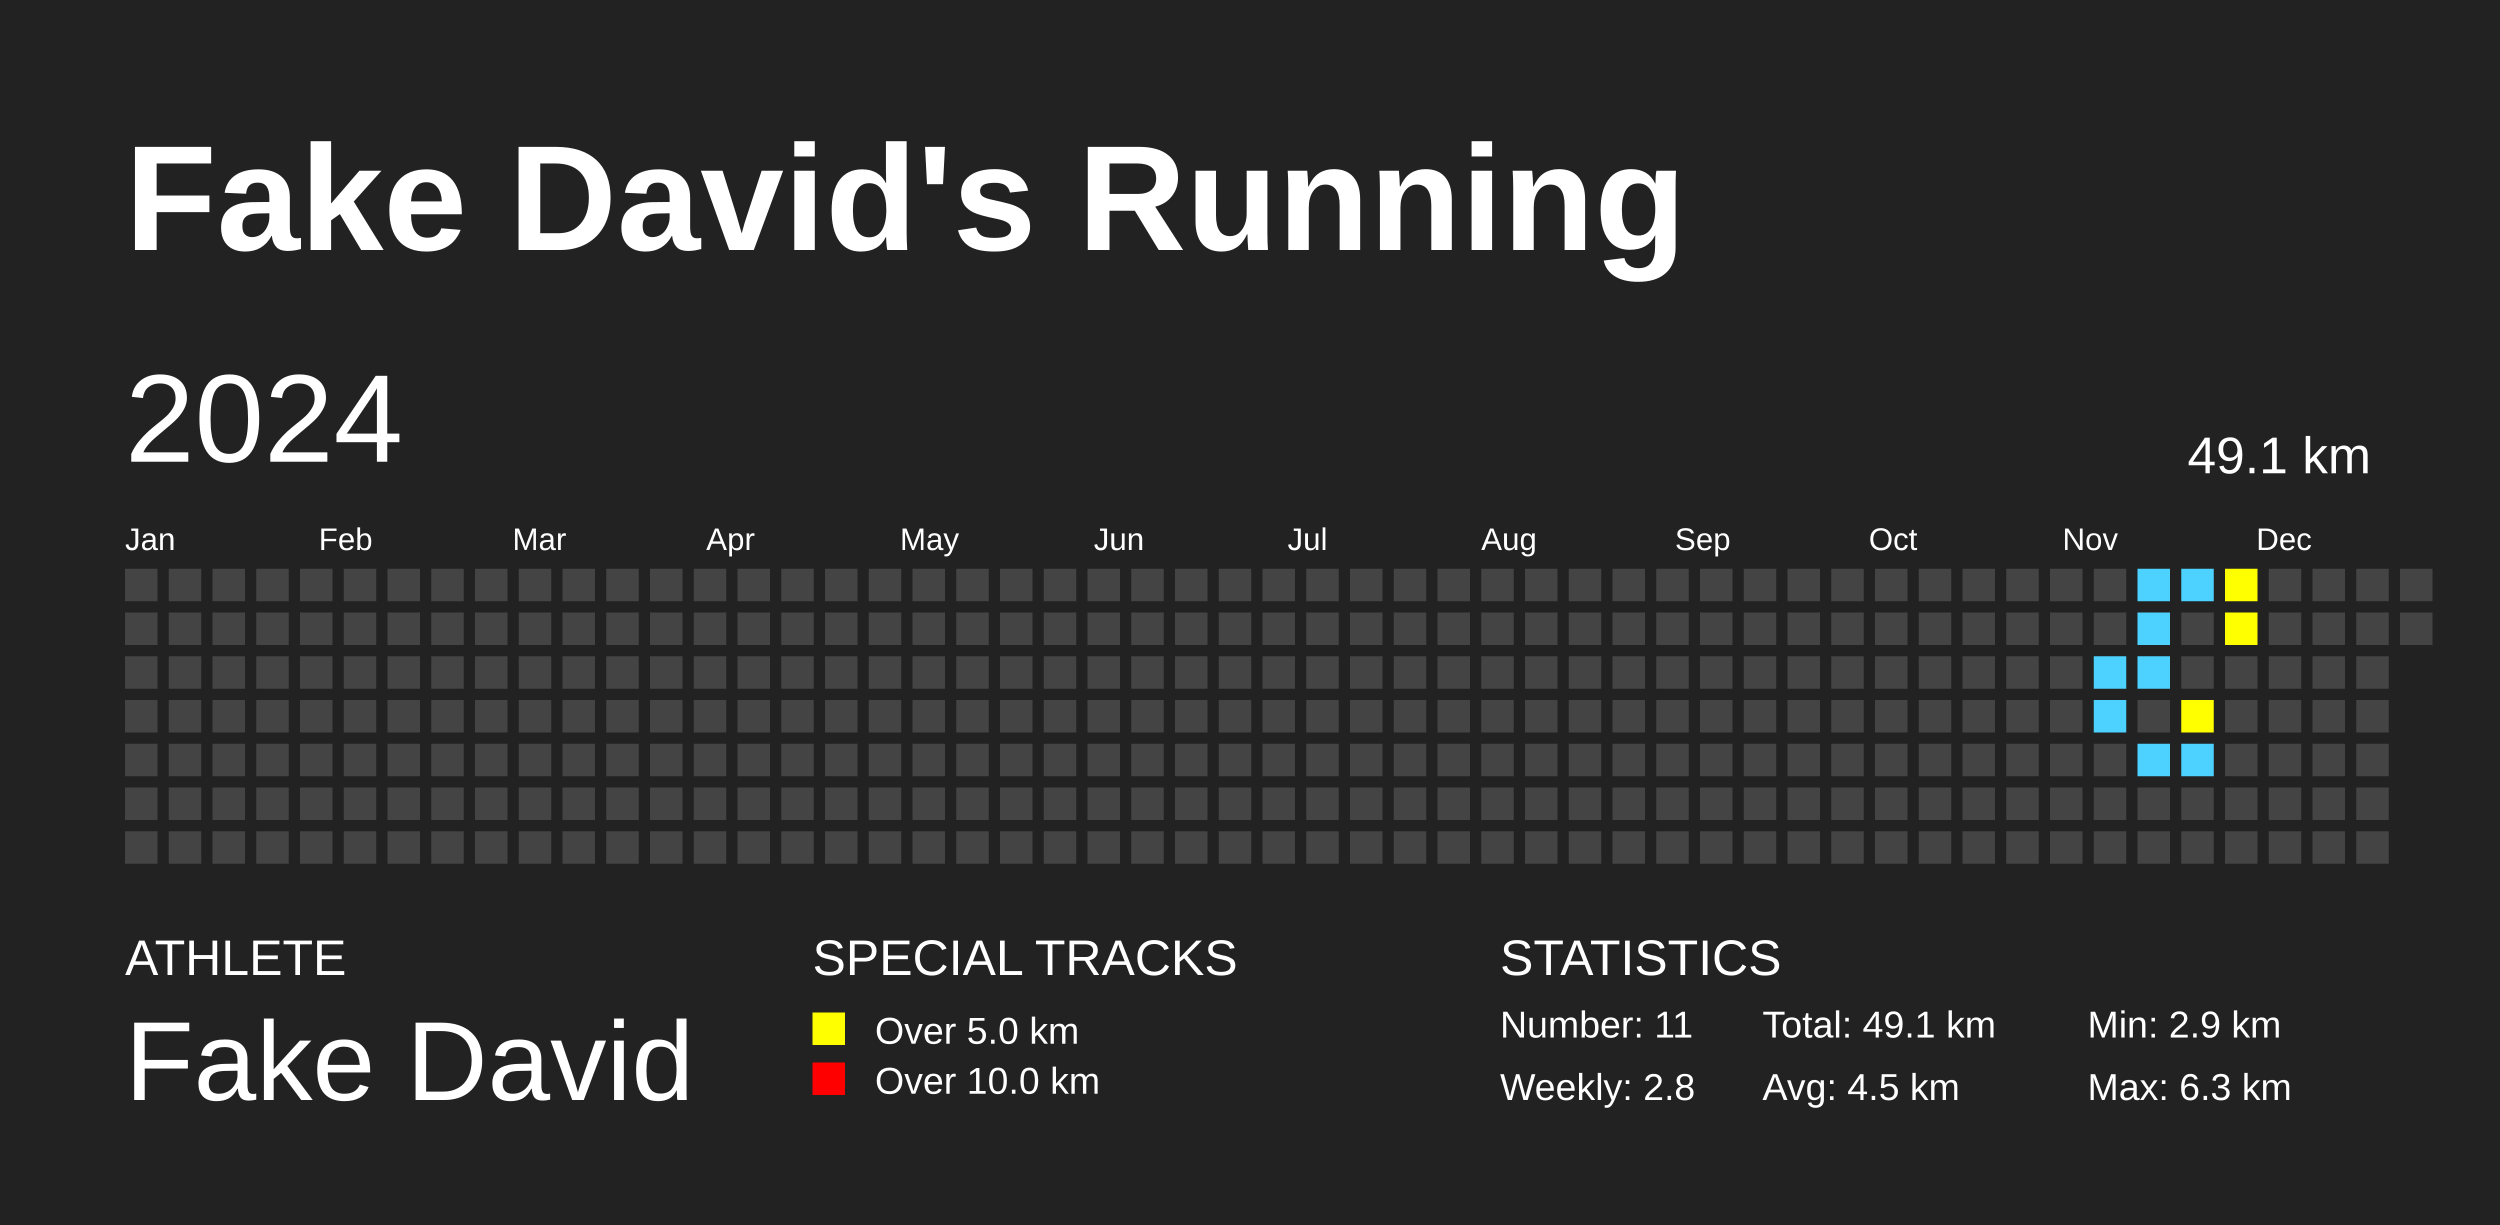
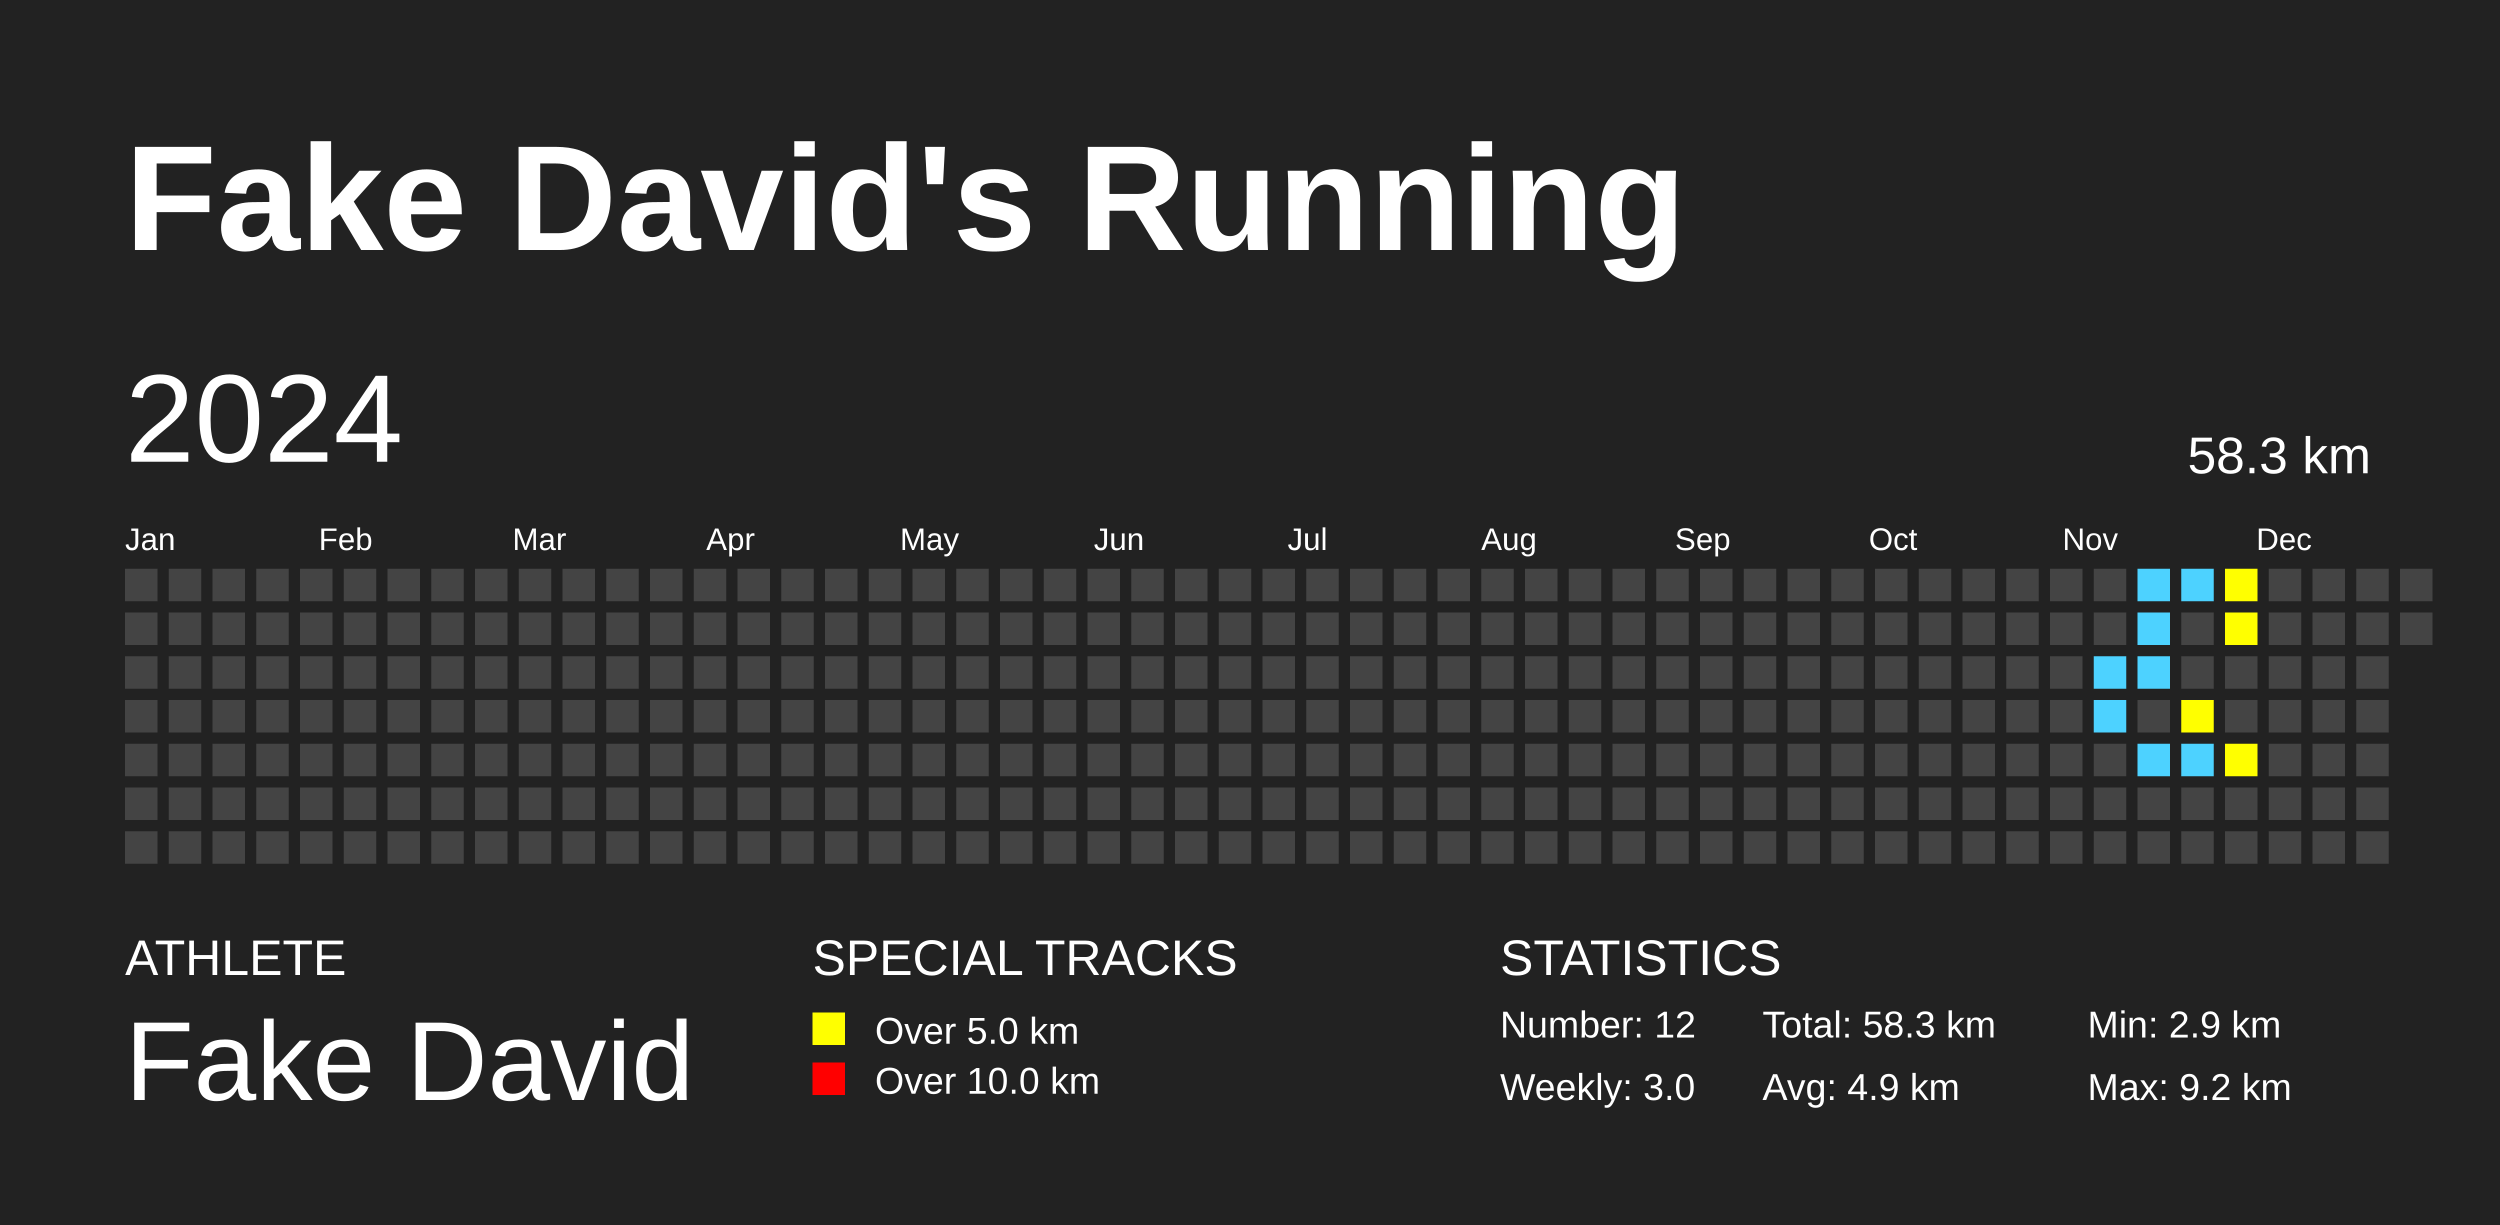
<svg xmlns="http://www.w3.org/2000/svg" baseProfile="full" height="98mm" version="1.1" viewBox="0,0,200,98" width="200mm">
  <defs />
  <rect fill="#222222" height="98" width="200" x="0" y="0" />
  <text fill="#FFFFFF" style="font-size:12px; font-family:Arial; font-weight:bold;" x="10" y="20">Fake David's Running</text>
  <text fill="#FFFFFF" style="font-size:4px; font-family:Arial" x="10" y="78">ATHLETE</text>
  <text fill="#FFFFFF" style="font-size:9px; font-family:Arial" x="10" y="88">Fake David</text>
  <text fill="#FFFFFF" style="font-size:4px; font-family:Arial" x="65" y="78">SPECIAL TRACKS</text>
  <rect fill="yellow" height="2.6" width="2.6" x="65" y="81" />
  <text fill="#FFFFFF" style="font-size:3px; font-family:Arial" x="70" y="83.5">Over 5.0 km</text>
  <rect fill="red" height="2.6" width="2.6" x="65" y="85" />
  <text fill="#FFFFFF" style="font-size:3px; font-family:Arial" x="70" y="87.5">Over 10.0 km</text>
  <text fill="#FFFFFF" style="font-size:4px; font-family:Arial" x="120" y="78">STATISTICS</text>
-   <text fill="#FFFFFF" style="font-size:3px; font-family:Arial" x="120" y="83">Number: 11</text>
-   <text fill="#FFFFFF" style="font-size:3px; font-family:Arial" x="120" y="88">Weekly: 2.8</text>
-   <text fill="#FFFFFF" style="font-size:3px; font-family:Arial" x="141" y="83">Total: 49.1 km</text>
-   <text fill="#FFFFFF" style="font-size:3px; font-family:Arial" x="141" y="88">Avg: 4.5 km</text>
+   <text fill="#FFFFFF" style="font-size:3px; font-family:Arial" x="120" y="83">Number: 12</text>
+   <text fill="#FFFFFF" style="font-size:3px; font-family:Arial" x="120" y="88">Weekly: 3.0</text>
+   <text fill="#FFFFFF" style="font-size:3px; font-family:Arial" x="141" y="83">Total: 58.3 km</text>
+   <text fill="#FFFFFF" style="font-size:3px; font-family:Arial" x="141" y="88">Avg: 4.9 km</text>
  <text fill="#FFFFFF" style="font-size:3px; font-family:Arial" x="167" y="83">Min: 2.9 km</text>
-   <text fill="#FFFFFF" style="font-size:3px; font-family:Arial" x="167" y="88">Max: 6.3 km</text>
+   <text fill="#FFFFFF" style="font-size:3px; font-family:Arial" x="167" y="88">Max: 9.2 km</text>
  <text dominant-baseline="hanging" fill="#FFFFFF" style="font-size:10.0px; font-family:Arial;" x="10" y="30">2024</text>
-   <text dominant-baseline="hanging" fill="#FFFFFF" style="font-size:4.125px; font-family:Arial;" x="175" y="35">49.1 km</text>
+   <text dominant-baseline="hanging" fill="#FFFFFF" style="font-size:4.125px; font-family:Arial;" x="175" y="35">58.3 km</text>
  <text fill="#FFFFFF" style="font-size:2.5px; font-family:Arial" x="10.0" y="44">Jan</text>
  <text fill="#FFFFFF" style="font-size:2.5px; font-family:Arial" x="25.5" y="44">Feb</text>
  <text fill="#FFFFFF" style="font-size:2.5px; font-family:Arial" x="41.0" y="44">Mar</text>
  <text fill="#FFFFFF" style="font-size:2.5px; font-family:Arial" x="56.5" y="44">Apr</text>
  <text fill="#FFFFFF" style="font-size:2.5px; font-family:Arial" x="72.0" y="44">May</text>
  <text fill="#FFFFFF" style="font-size:2.5px; font-family:Arial" x="87.5" y="44">Jun</text>
  <text fill="#FFFFFF" style="font-size:2.5px; font-family:Arial" x="103.0" y="44">Jul</text>
  <text fill="#FFFFFF" style="font-size:2.5px; font-family:Arial" x="118.5" y="44">Aug</text>
  <text fill="#FFFFFF" style="font-size:2.5px; font-family:Arial" x="134.0" y="44">Sep</text>
  <text fill="#FFFFFF" style="font-size:2.5px; font-family:Arial" x="149.5" y="44">Oct</text>
  <text fill="#FFFFFF" style="font-size:2.5px; font-family:Arial" x="165.0" y="44">Nov</text>
  <text fill="#FFFFFF" style="font-size:2.5px; font-family:Arial" x="180.5" y="44">Dec</text>
  <rect fill="#444444" height="2.6" width="2.6" x="10.0" y="45.5" />
  <rect fill="#444444" height="2.6" width="2.6" x="10.0" y="49.0" />
  <rect fill="#444444" height="2.6" width="2.6" x="10.0" y="52.5" />
  <rect fill="#444444" height="2.6" width="2.6" x="10.0" y="56.0" />
  <rect fill="#444444" height="2.6" width="2.6" x="10.0" y="59.5" />
  <rect fill="#444444" height="2.6" width="2.6" x="10.0" y="63.0" />
  <rect fill="#444444" height="2.6" width="2.6" x="10.0" y="66.5" />
  <rect fill="#444444" height="2.6" width="2.6" x="13.5" y="45.5" />
  <rect fill="#444444" height="2.6" width="2.6" x="13.5" y="49.0" />
  <rect fill="#444444" height="2.6" width="2.6" x="13.5" y="52.5" />
  <rect fill="#444444" height="2.6" width="2.6" x="13.5" y="56.0" />
  <rect fill="#444444" height="2.6" width="2.6" x="13.5" y="59.5" />
  <rect fill="#444444" height="2.6" width="2.6" x="13.5" y="63.0" />
  <rect fill="#444444" height="2.6" width="2.6" x="13.5" y="66.5" />
  <rect fill="#444444" height="2.6" width="2.6" x="17.0" y="45.5" />
  <rect fill="#444444" height="2.6" width="2.6" x="17.0" y="49.0" />
  <rect fill="#444444" height="2.6" width="2.6" x="17.0" y="52.5" />
  <rect fill="#444444" height="2.6" width="2.6" x="17.0" y="56.0" />
  <rect fill="#444444" height="2.6" width="2.6" x="17.0" y="59.5" />
  <rect fill="#444444" height="2.6" width="2.6" x="17.0" y="63.0" />
  <rect fill="#444444" height="2.6" width="2.6" x="17.0" y="66.5" />
  <rect fill="#444444" height="2.6" width="2.6" x="20.5" y="45.5" />
  <rect fill="#444444" height="2.6" width="2.6" x="20.5" y="49.0" />
  <rect fill="#444444" height="2.6" width="2.6" x="20.5" y="52.5" />
  <rect fill="#444444" height="2.6" width="2.6" x="20.5" y="56.0" />
  <rect fill="#444444" height="2.6" width="2.6" x="20.5" y="59.5" />
  <rect fill="#444444" height="2.6" width="2.6" x="20.5" y="63.0" />
  <rect fill="#444444" height="2.6" width="2.6" x="20.5" y="66.5" />
  <rect fill="#444444" height="2.6" width="2.6" x="24.0" y="45.5" />
  <rect fill="#444444" height="2.6" width="2.6" x="24.0" y="49.0" />
  <rect fill="#444444" height="2.6" width="2.6" x="24.0" y="52.5" />
  <rect fill="#444444" height="2.6" width="2.6" x="24.0" y="56.0" />
  <rect fill="#444444" height="2.6" width="2.6" x="24.0" y="59.5" />
  <rect fill="#444444" height="2.6" width="2.6" x="24.0" y="63.0" />
  <rect fill="#444444" height="2.6" width="2.6" x="24.0" y="66.5" />
  <rect fill="#444444" height="2.6" width="2.6" x="27.5" y="45.5" />
  <rect fill="#444444" height="2.6" width="2.6" x="27.5" y="49.0" />
  <rect fill="#444444" height="2.6" width="2.6" x="27.5" y="52.5" />
  <rect fill="#444444" height="2.6" width="2.6" x="27.5" y="56.0" />
  <rect fill="#444444" height="2.6" width="2.6" x="27.5" y="59.5" />
  <rect fill="#444444" height="2.6" width="2.6" x="27.5" y="63.0" />
  <rect fill="#444444" height="2.6" width="2.6" x="27.5" y="66.5" />
  <rect fill="#444444" height="2.6" width="2.6" x="31.0" y="45.5" />
  <rect fill="#444444" height="2.6" width="2.6" x="31.0" y="49.0" />
  <rect fill="#444444" height="2.6" width="2.6" x="31.0" y="52.5" />
  <rect fill="#444444" height="2.6" width="2.6" x="31.0" y="56.0" />
  <rect fill="#444444" height="2.6" width="2.6" x="31.0" y="59.5" />
  <rect fill="#444444" height="2.6" width="2.6" x="31.0" y="63.0" />
  <rect fill="#444444" height="2.6" width="2.6" x="31.0" y="66.5" />
  <rect fill="#444444" height="2.6" width="2.6" x="34.5" y="45.5" />
  <rect fill="#444444" height="2.6" width="2.6" x="34.5" y="49.0" />
  <rect fill="#444444" height="2.6" width="2.6" x="34.5" y="52.5" />
  <rect fill="#444444" height="2.6" width="2.6" x="34.5" y="56.0" />
  <rect fill="#444444" height="2.6" width="2.6" x="34.5" y="59.5" />
  <rect fill="#444444" height="2.6" width="2.6" x="34.5" y="63.0" />
  <rect fill="#444444" height="2.6" width="2.6" x="34.5" y="66.5" />
  <rect fill="#444444" height="2.6" width="2.6" x="38.0" y="45.5" />
  <rect fill="#444444" height="2.6" width="2.6" x="38.0" y="49.0" />
  <rect fill="#444444" height="2.6" width="2.6" x="38.0" y="52.5" />
  <rect fill="#444444" height="2.6" width="2.6" x="38.0" y="56.0" />
  <rect fill="#444444" height="2.6" width="2.6" x="38.0" y="59.5" />
  <rect fill="#444444" height="2.6" width="2.6" x="38.0" y="63.0" />
  <rect fill="#444444" height="2.6" width="2.6" x="38.0" y="66.5" />
  <rect fill="#444444" height="2.6" width="2.6" x="41.5" y="45.5" />
  <rect fill="#444444" height="2.6" width="2.6" x="41.5" y="49.0" />
  <rect fill="#444444" height="2.6" width="2.6" x="41.5" y="52.5" />
  <rect fill="#444444" height="2.6" width="2.6" x="41.5" y="56.0" />
  <rect fill="#444444" height="2.6" width="2.6" x="41.5" y="59.5" />
  <rect fill="#444444" height="2.6" width="2.6" x="41.5" y="63.0" />
  <rect fill="#444444" height="2.6" width="2.6" x="41.5" y="66.5" />
  <rect fill="#444444" height="2.6" width="2.6" x="45.0" y="45.5" />
  <rect fill="#444444" height="2.6" width="2.6" x="45.0" y="49.0" />
  <rect fill="#444444" height="2.6" width="2.6" x="45.0" y="52.5" />
  <rect fill="#444444" height="2.6" width="2.6" x="45.0" y="56.0" />
  <rect fill="#444444" height="2.6" width="2.6" x="45.0" y="59.5" />
  <rect fill="#444444" height="2.6" width="2.6" x="45.0" y="63.0" />
  <rect fill="#444444" height="2.6" width="2.6" x="45.0" y="66.5" />
  <rect fill="#444444" height="2.6" width="2.6" x="48.5" y="45.5" />
  <rect fill="#444444" height="2.6" width="2.6" x="48.5" y="49.0" />
  <rect fill="#444444" height="2.6" width="2.6" x="48.5" y="52.5" />
  <rect fill="#444444" height="2.6" width="2.6" x="48.5" y="56.0" />
  <rect fill="#444444" height="2.6" width="2.6" x="48.5" y="59.5" />
  <rect fill="#444444" height="2.6" width="2.6" x="48.5" y="63.0" />
  <rect fill="#444444" height="2.6" width="2.6" x="48.5" y="66.5" />
  <rect fill="#444444" height="2.6" width="2.6" x="52.0" y="45.5" />
  <rect fill="#444444" height="2.6" width="2.6" x="52.0" y="49.0" />
  <rect fill="#444444" height="2.6" width="2.6" x="52.0" y="52.5" />
  <rect fill="#444444" height="2.6" width="2.6" x="52.0" y="56.0" />
  <rect fill="#444444" height="2.6" width="2.6" x="52.0" y="59.5" />
  <rect fill="#444444" height="2.6" width="2.6" x="52.0" y="63.0" />
  <rect fill="#444444" height="2.6" width="2.6" x="52.0" y="66.5" />
  <rect fill="#444444" height="2.6" width="2.6" x="55.5" y="45.5" />
  <rect fill="#444444" height="2.6" width="2.6" x="55.5" y="49.0" />
  <rect fill="#444444" height="2.6" width="2.6" x="55.5" y="52.5" />
  <rect fill="#444444" height="2.6" width="2.6" x="55.5" y="56.0" />
  <rect fill="#444444" height="2.6" width="2.6" x="55.5" y="59.5" />
  <rect fill="#444444" height="2.6" width="2.6" x="55.5" y="63.0" />
  <rect fill="#444444" height="2.6" width="2.6" x="55.5" y="66.5" />
  <rect fill="#444444" height="2.6" width="2.6" x="59.0" y="45.5" />
  <rect fill="#444444" height="2.6" width="2.6" x="59.0" y="49.0" />
  <rect fill="#444444" height="2.6" width="2.6" x="59.0" y="52.5" />
  <rect fill="#444444" height="2.6" width="2.6" x="59.0" y="56.0" />
  <rect fill="#444444" height="2.6" width="2.6" x="59.0" y="59.5" />
  <rect fill="#444444" height="2.6" width="2.6" x="59.0" y="63.0" />
  <rect fill="#444444" height="2.6" width="2.6" x="59.0" y="66.5" />
  <rect fill="#444444" height="2.6" width="2.6" x="62.5" y="45.5" />
  <rect fill="#444444" height="2.6" width="2.6" x="62.5" y="49.0" />
  <rect fill="#444444" height="2.6" width="2.6" x="62.5" y="52.5" />
  <rect fill="#444444" height="2.6" width="2.6" x="62.5" y="56.0" />
  <rect fill="#444444" height="2.6" width="2.6" x="62.5" y="59.5" />
  <rect fill="#444444" height="2.6" width="2.6" x="62.5" y="63.0" />
  <rect fill="#444444" height="2.6" width="2.6" x="62.5" y="66.5" />
  <rect fill="#444444" height="2.6" width="2.6" x="66.0" y="45.5" />
  <rect fill="#444444" height="2.6" width="2.6" x="66.0" y="49.0" />
  <rect fill="#444444" height="2.6" width="2.6" x="66.0" y="52.5" />
  <rect fill="#444444" height="2.6" width="2.6" x="66.0" y="56.0" />
  <rect fill="#444444" height="2.6" width="2.6" x="66.0" y="59.5" />
  <rect fill="#444444" height="2.6" width="2.6" x="66.0" y="63.0" />
  <rect fill="#444444" height="2.6" width="2.6" x="66.0" y="66.5" />
  <rect fill="#444444" height="2.6" width="2.6" x="69.5" y="45.5" />
  <rect fill="#444444" height="2.6" width="2.6" x="69.5" y="49.0" />
  <rect fill="#444444" height="2.6" width="2.6" x="69.5" y="52.5" />
  <rect fill="#444444" height="2.6" width="2.6" x="69.5" y="56.0" />
  <rect fill="#444444" height="2.6" width="2.6" x="69.5" y="59.5" />
  <rect fill="#444444" height="2.6" width="2.6" x="69.5" y="63.0" />
  <rect fill="#444444" height="2.6" width="2.6" x="69.5" y="66.5" />
  <rect fill="#444444" height="2.6" width="2.6" x="73.0" y="45.5" />
  <rect fill="#444444" height="2.6" width="2.6" x="73.0" y="49.0" />
  <rect fill="#444444" height="2.6" width="2.6" x="73.0" y="52.5" />
  <rect fill="#444444" height="2.6" width="2.6" x="73.0" y="56.0" />
  <rect fill="#444444" height="2.6" width="2.6" x="73.0" y="59.5" />
  <rect fill="#444444" height="2.6" width="2.6" x="73.0" y="63.0" />
  <rect fill="#444444" height="2.6" width="2.6" x="73.0" y="66.5" />
  <rect fill="#444444" height="2.6" width="2.6" x="76.5" y="45.5" />
  <rect fill="#444444" height="2.6" width="2.6" x="76.5" y="49.0" />
  <rect fill="#444444" height="2.6" width="2.6" x="76.5" y="52.5" />
  <rect fill="#444444" height="2.6" width="2.6" x="76.5" y="56.0" />
  <rect fill="#444444" height="2.6" width="2.6" x="76.5" y="59.5" />
  <rect fill="#444444" height="2.6" width="2.6" x="76.5" y="63.0" />
  <rect fill="#444444" height="2.6" width="2.6" x="76.5" y="66.5" />
  <rect fill="#444444" height="2.6" width="2.6" x="80.0" y="45.5" />
  <rect fill="#444444" height="2.6" width="2.6" x="80.0" y="49.0" />
  <rect fill="#444444" height="2.6" width="2.6" x="80.0" y="52.5" />
  <rect fill="#444444" height="2.6" width="2.6" x="80.0" y="56.0" />
  <rect fill="#444444" height="2.6" width="2.6" x="80.0" y="59.5" />
  <rect fill="#444444" height="2.6" width="2.6" x="80.0" y="63.0" />
  <rect fill="#444444" height="2.6" width="2.6" x="80.0" y="66.5" />
  <rect fill="#444444" height="2.6" width="2.6" x="83.5" y="45.5" />
  <rect fill="#444444" height="2.6" width="2.6" x="83.5" y="49.0" />
  <rect fill="#444444" height="2.6" width="2.6" x="83.5" y="52.5" />
  <rect fill="#444444" height="2.6" width="2.6" x="83.5" y="56.0" />
  <rect fill="#444444" height="2.6" width="2.6" x="83.5" y="59.5" />
  <rect fill="#444444" height="2.6" width="2.6" x="83.5" y="63.0" />
  <rect fill="#444444" height="2.6" width="2.6" x="83.5" y="66.5" />
  <rect fill="#444444" height="2.6" width="2.6" x="87.0" y="45.5" />
  <rect fill="#444444" height="2.6" width="2.6" x="87.0" y="49.0" />
  <rect fill="#444444" height="2.6" width="2.6" x="87.0" y="52.5" />
  <rect fill="#444444" height="2.6" width="2.6" x="87.0" y="56.0" />
  <rect fill="#444444" height="2.6" width="2.6" x="87.0" y="59.5" />
  <rect fill="#444444" height="2.6" width="2.6" x="87.0" y="63.0" />
  <rect fill="#444444" height="2.6" width="2.6" x="87.0" y="66.5" />
  <rect fill="#444444" height="2.6" width="2.6" x="90.5" y="45.5" />
  <rect fill="#444444" height="2.6" width="2.6" x="90.5" y="49.0" />
  <rect fill="#444444" height="2.6" width="2.6" x="90.5" y="52.5" />
  <rect fill="#444444" height="2.6" width="2.6" x="90.5" y="56.0" />
  <rect fill="#444444" height="2.6" width="2.6" x="90.5" y="59.5" />
  <rect fill="#444444" height="2.6" width="2.6" x="90.5" y="63.0" />
  <rect fill="#444444" height="2.6" width="2.6" x="90.5" y="66.5" />
  <rect fill="#444444" height="2.6" width="2.6" x="94.0" y="45.5" />
  <rect fill="#444444" height="2.6" width="2.6" x="94.0" y="49.0" />
  <rect fill="#444444" height="2.6" width="2.6" x="94.0" y="52.5" />
  <rect fill="#444444" height="2.6" width="2.6" x="94.0" y="56.0" />
  <rect fill="#444444" height="2.6" width="2.6" x="94.0" y="59.5" />
  <rect fill="#444444" height="2.6" width="2.6" x="94.0" y="63.0" />
  <rect fill="#444444" height="2.6" width="2.6" x="94.0" y="66.5" />
  <rect fill="#444444" height="2.6" width="2.6" x="97.5" y="45.5" />
  <rect fill="#444444" height="2.6" width="2.6" x="97.5" y="49.0" />
  <rect fill="#444444" height="2.6" width="2.6" x="97.5" y="52.5" />
  <rect fill="#444444" height="2.6" width="2.6" x="97.5" y="56.0" />
  <rect fill="#444444" height="2.6" width="2.6" x="97.5" y="59.5" />
  <rect fill="#444444" height="2.6" width="2.6" x="97.5" y="63.0" />
  <rect fill="#444444" height="2.6" width="2.6" x="97.5" y="66.5" />
  <rect fill="#444444" height="2.6" width="2.6" x="101.0" y="45.5" />
  <rect fill="#444444" height="2.6" width="2.6" x="101.0" y="49.0" />
  <rect fill="#444444" height="2.6" width="2.6" x="101.0" y="52.5" />
  <rect fill="#444444" height="2.6" width="2.6" x="101.0" y="56.0" />
  <rect fill="#444444" height="2.6" width="2.6" x="101.0" y="59.5" />
  <rect fill="#444444" height="2.6" width="2.6" x="101.0" y="63.0" />
  <rect fill="#444444" height="2.6" width="2.6" x="101.0" y="66.5" />
  <rect fill="#444444" height="2.6" width="2.6" x="104.5" y="45.5" />
  <rect fill="#444444" height="2.6" width="2.6" x="104.5" y="49.0" />
  <rect fill="#444444" height="2.6" width="2.6" x="104.5" y="52.5" />
  <rect fill="#444444" height="2.6" width="2.6" x="104.5" y="56.0" />
  <rect fill="#444444" height="2.6" width="2.6" x="104.5" y="59.5" />
  <rect fill="#444444" height="2.6" width="2.6" x="104.5" y="63.0" />
  <rect fill="#444444" height="2.6" width="2.6" x="104.5" y="66.5" />
  <rect fill="#444444" height="2.6" width="2.6" x="108.0" y="45.5" />
  <rect fill="#444444" height="2.6" width="2.6" x="108.0" y="49.0" />
  <rect fill="#444444" height="2.6" width="2.6" x="108.0" y="52.5" />
  <rect fill="#444444" height="2.6" width="2.6" x="108.0" y="56.0" />
  <rect fill="#444444" height="2.6" width="2.6" x="108.0" y="59.5" />
  <rect fill="#444444" height="2.6" width="2.6" x="108.0" y="63.0" />
  <rect fill="#444444" height="2.6" width="2.6" x="108.0" y="66.5" />
  <rect fill="#444444" height="2.6" width="2.6" x="111.5" y="45.5" />
  <rect fill="#444444" height="2.6" width="2.6" x="111.5" y="49.0" />
  <rect fill="#444444" height="2.6" width="2.6" x="111.5" y="52.5" />
  <rect fill="#444444" height="2.6" width="2.6" x="111.5" y="56.0" />
  <rect fill="#444444" height="2.6" width="2.6" x="111.5" y="59.5" />
  <rect fill="#444444" height="2.6" width="2.6" x="111.5" y="63.0" />
  <rect fill="#444444" height="2.6" width="2.6" x="111.5" y="66.5" />
  <rect fill="#444444" height="2.6" width="2.6" x="115.0" y="45.5" />
  <rect fill="#444444" height="2.6" width="2.6" x="115.0" y="49.0" />
  <rect fill="#444444" height="2.6" width="2.6" x="115.0" y="52.5" />
  <rect fill="#444444" height="2.6" width="2.6" x="115.0" y="56.0" />
  <rect fill="#444444" height="2.6" width="2.6" x="115.0" y="59.5" />
  <rect fill="#444444" height="2.6" width="2.6" x="115.0" y="63.0" />
  <rect fill="#444444" height="2.6" width="2.6" x="115.0" y="66.5" />
  <rect fill="#444444" height="2.6" width="2.6" x="118.5" y="45.5" />
  <rect fill="#444444" height="2.6" width="2.6" x="118.5" y="49.0" />
  <rect fill="#444444" height="2.6" width="2.6" x="118.5" y="52.5" />
  <rect fill="#444444" height="2.6" width="2.6" x="118.5" y="56.0" />
  <rect fill="#444444" height="2.6" width="2.6" x="118.5" y="59.5" />
  <rect fill="#444444" height="2.6" width="2.6" x="118.5" y="63.0" />
  <rect fill="#444444" height="2.6" width="2.6" x="118.5" y="66.5" />
  <rect fill="#444444" height="2.6" width="2.6" x="122.0" y="45.5" />
  <rect fill="#444444" height="2.6" width="2.6" x="122.0" y="49.0" />
  <rect fill="#444444" height="2.6" width="2.6" x="122.0" y="52.5" />
  <rect fill="#444444" height="2.6" width="2.6" x="122.0" y="56.0" />
  <rect fill="#444444" height="2.6" width="2.6" x="122.0" y="59.5" />
  <rect fill="#444444" height="2.6" width="2.6" x="122.0" y="63.0" />
  <rect fill="#444444" height="2.6" width="2.6" x="122.0" y="66.5" />
  <rect fill="#444444" height="2.6" width="2.6" x="125.5" y="45.5" />
  <rect fill="#444444" height="2.6" width="2.6" x="125.5" y="49.0" />
  <rect fill="#444444" height="2.6" width="2.6" x="125.5" y="52.5" />
  <rect fill="#444444" height="2.6" width="2.6" x="125.5" y="56.0" />
  <rect fill="#444444" height="2.6" width="2.6" x="125.5" y="59.5" />
  <rect fill="#444444" height="2.6" width="2.6" x="125.5" y="63.0" />
  <rect fill="#444444" height="2.6" width="2.6" x="125.5" y="66.5" />
  <rect fill="#444444" height="2.6" width="2.6" x="129.0" y="45.5" />
  <rect fill="#444444" height="2.6" width="2.6" x="129.0" y="49.0" />
  <rect fill="#444444" height="2.6" width="2.6" x="129.0" y="52.5" />
  <rect fill="#444444" height="2.6" width="2.6" x="129.0" y="56.0" />
  <rect fill="#444444" height="2.6" width="2.6" x="129.0" y="59.5" />
  <rect fill="#444444" height="2.6" width="2.6" x="129.0" y="63.0" />
  <rect fill="#444444" height="2.6" width="2.6" x="129.0" y="66.5" />
  <rect fill="#444444" height="2.6" width="2.6" x="132.5" y="45.5" />
  <rect fill="#444444" height="2.6" width="2.6" x="132.5" y="49.0" />
  <rect fill="#444444" height="2.6" width="2.6" x="132.5" y="52.5" />
  <rect fill="#444444" height="2.6" width="2.6" x="132.5" y="56.0" />
  <rect fill="#444444" height="2.6" width="2.6" x="132.5" y="59.5" />
  <rect fill="#444444" height="2.6" width="2.6" x="132.5" y="63.0" />
  <rect fill="#444444" height="2.6" width="2.6" x="132.5" y="66.5" />
  <rect fill="#444444" height="2.6" width="2.6" x="136.0" y="45.5" />
  <rect fill="#444444" height="2.6" width="2.6" x="136.0" y="49.0" />
  <rect fill="#444444" height="2.6" width="2.6" x="136.0" y="52.5" />
  <rect fill="#444444" height="2.6" width="2.6" x="136.0" y="56.0" />
  <rect fill="#444444" height="2.6" width="2.6" x="136.0" y="59.5" />
  <rect fill="#444444" height="2.6" width="2.6" x="136.0" y="63.0" />
  <rect fill="#444444" height="2.6" width="2.6" x="136.0" y="66.5" />
  <rect fill="#444444" height="2.6" width="2.6" x="139.5" y="45.5" />
  <rect fill="#444444" height="2.6" width="2.6" x="139.5" y="49.0" />
  <rect fill="#444444" height="2.6" width="2.6" x="139.5" y="52.5" />
  <rect fill="#444444" height="2.6" width="2.6" x="139.5" y="56.0" />
  <rect fill="#444444" height="2.6" width="2.6" x="139.5" y="59.5" />
  <rect fill="#444444" height="2.6" width="2.6" x="139.5" y="63.0" />
  <rect fill="#444444" height="2.6" width="2.6" x="139.5" y="66.5" />
  <rect fill="#444444" height="2.6" width="2.6" x="143.0" y="45.5" />
  <rect fill="#444444" height="2.6" width="2.6" x="143.0" y="49.0" />
  <rect fill="#444444" height="2.6" width="2.6" x="143.0" y="52.5" />
  <rect fill="#444444" height="2.6" width="2.6" x="143.0" y="56.0" />
  <rect fill="#444444" height="2.6" width="2.6" x="143.0" y="59.5" />
  <rect fill="#444444" height="2.6" width="2.6" x="143.0" y="63.0" />
  <rect fill="#444444" height="2.6" width="2.6" x="143.0" y="66.5" />
  <rect fill="#444444" height="2.6" width="2.6" x="146.5" y="45.5" />
  <rect fill="#444444" height="2.6" width="2.6" x="146.5" y="49.0" />
  <rect fill="#444444" height="2.6" width="2.6" x="146.5" y="52.5" />
  <rect fill="#444444" height="2.6" width="2.6" x="146.5" y="56.0" />
  <rect fill="#444444" height="2.6" width="2.6" x="146.5" y="59.5" />
  <rect fill="#444444" height="2.6" width="2.6" x="146.5" y="63.0" />
  <rect fill="#444444" height="2.6" width="2.6" x="146.5" y="66.5" />
  <rect fill="#444444" height="2.6" width="2.6" x="150.0" y="45.5" />
  <rect fill="#444444" height="2.6" width="2.6" x="150.0" y="49.0" />
  <rect fill="#444444" height="2.6" width="2.6" x="150.0" y="52.5" />
  <rect fill="#444444" height="2.6" width="2.6" x="150.0" y="56.0" />
  <rect fill="#444444" height="2.6" width="2.6" x="150.0" y="59.5" />
  <rect fill="#444444" height="2.6" width="2.6" x="150.0" y="63.0" />
  <rect fill="#444444" height="2.6" width="2.6" x="150.0" y="66.5" />
  <rect fill="#444444" height="2.6" width="2.6" x="153.5" y="45.5" />
  <rect fill="#444444" height="2.6" width="2.6" x="153.5" y="49.0" />
  <rect fill="#444444" height="2.6" width="2.6" x="153.5" y="52.5" />
  <rect fill="#444444" height="2.6" width="2.6" x="153.5" y="56.0" />
  <rect fill="#444444" height="2.6" width="2.6" x="153.5" y="59.5" />
  <rect fill="#444444" height="2.6" width="2.6" x="153.5" y="63.0" />
  <rect fill="#444444" height="2.6" width="2.6" x="153.5" y="66.5" />
  <rect fill="#444444" height="2.6" width="2.6" x="157.0" y="45.5" />
  <rect fill="#444444" height="2.6" width="2.6" x="157.0" y="49.0" />
  <rect fill="#444444" height="2.6" width="2.6" x="157.0" y="52.5" />
  <rect fill="#444444" height="2.6" width="2.6" x="157.0" y="56.0" />
  <rect fill="#444444" height="2.6" width="2.6" x="157.0" y="59.5" />
  <rect fill="#444444" height="2.6" width="2.6" x="157.0" y="63.0" />
  <rect fill="#444444" height="2.6" width="2.6" x="157.0" y="66.5" />
  <rect fill="#444444" height="2.6" width="2.6" x="160.5" y="45.5" />
  <rect fill="#444444" height="2.6" width="2.6" x="160.5" y="49.0" />
  <rect fill="#444444" height="2.6" width="2.6" x="160.5" y="52.5" />
  <rect fill="#444444" height="2.6" width="2.6" x="160.5" y="56.0" />
  <rect fill="#444444" height="2.6" width="2.6" x="160.5" y="59.5" />
  <rect fill="#444444" height="2.6" width="2.6" x="160.5" y="63.0" />
  <rect fill="#444444" height="2.6" width="2.6" x="160.5" y="66.5" />
  <rect fill="#444444" height="2.6" width="2.6" x="164.0" y="45.5" />
  <rect fill="#444444" height="2.6" width="2.6" x="164.0" y="49.0" />
  <rect fill="#444444" height="2.6" width="2.6" x="164.0" y="52.5" />
  <rect fill="#444444" height="2.6" width="2.6" x="164.0" y="56.0" />
  <rect fill="#444444" height="2.6" width="2.6" x="164.0" y="59.5" />
  <rect fill="#444444" height="2.6" width="2.6" x="164.0" y="63.0" />
  <rect fill="#444444" height="2.6" width="2.6" x="164.0" y="66.5" />
  <rect fill="#444444" height="2.6" width="2.6" x="167.5" y="45.5" />
  <rect fill="#444444" height="2.6" width="2.6" x="167.5" y="49.0" />
  <rect fill="#4DD2FF" height="2.6" width="2.6" x="167.5" y="52.5" />
  <rect fill="#4DD2FF" height="2.6" width="2.6" x="167.5" y="56.0" />
  <rect fill="#444444" height="2.6" width="2.6" x="167.5" y="59.5" />
  <rect fill="#444444" height="2.6" width="2.6" x="167.5" y="63.0" />
  <rect fill="#444444" height="2.6" width="2.6" x="167.5" y="66.5" />
  <rect fill="#4DD2FF" height="2.6" width="2.6" x="171.0" y="45.5" />
  <rect fill="#4DD2FF" height="2.6" width="2.6" x="171.0" y="49.0" />
  <rect fill="#4DD2FF" height="2.6" width="2.6" x="171.0" y="52.5" />
  <rect fill="#444444" height="2.6" width="2.6" x="171.0" y="56.0" />
  <rect fill="#4DD2FF" height="2.6" width="2.6" x="171.0" y="59.5" />
  <rect fill="#444444" height="2.6" width="2.6" x="171.0" y="63.0" />
  <rect fill="#444444" height="2.6" width="2.6" x="171.0" y="66.5" />
  <rect fill="#4DD2FF" height="2.6" width="2.6" x="174.5" y="45.5" />
  <rect fill="#444444" height="2.6" width="2.6" x="174.5" y="49.0" />
  <rect fill="#444444" height="2.6" width="2.6" x="174.5" y="52.5" />
  <rect fill="yellow" height="2.6" width="2.6" x="174.5" y="56.0" />
  <rect fill="#4DD2FF" height="2.6" width="2.6" x="174.5" y="59.5" />
  <rect fill="#444444" height="2.6" width="2.6" x="174.5" y="63.0" />
  <rect fill="#444444" height="2.6" width="2.6" x="174.5" y="66.5" />
  <rect fill="yellow" height="2.6" width="2.6" x="178.0" y="45.5" />
  <rect fill="yellow" height="2.6" width="2.6" x="178.0" y="49.0" />
  <rect fill="#444444" height="2.6" width="2.6" x="178.0" y="52.5" />
  <rect fill="#444444" height="2.6" width="2.6" x="178.0" y="56.0" />
-   <rect fill="#444444" height="2.6" width="2.6" x="178.0" y="59.5" />
+   <rect fill="yellow" height="2.6" width="2.6" x="178.0" y="59.5" />
  <rect fill="#444444" height="2.6" width="2.6" x="178.0" y="63.0" />
  <rect fill="#444444" height="2.6" width="2.6" x="178.0" y="66.5" />
  <rect fill="#444444" height="2.6" width="2.6" x="181.5" y="45.5" />
  <rect fill="#444444" height="2.6" width="2.6" x="181.5" y="49.0" />
  <rect fill="#444444" height="2.6" width="2.6" x="181.5" y="52.5" />
  <rect fill="#444444" height="2.6" width="2.6" x="181.5" y="56.0" />
  <rect fill="#444444" height="2.6" width="2.6" x="181.5" y="59.5" />
  <rect fill="#444444" height="2.6" width="2.6" x="181.5" y="63.0" />
  <rect fill="#444444" height="2.6" width="2.6" x="181.5" y="66.5" />
  <rect fill="#444444" height="2.6" width="2.6" x="185.0" y="45.5" />
  <rect fill="#444444" height="2.6" width="2.6" x="185.0" y="49.0" />
  <rect fill="#444444" height="2.6" width="2.6" x="185.0" y="52.5" />
  <rect fill="#444444" height="2.6" width="2.6" x="185.0" y="56.0" />
  <rect fill="#444444" height="2.6" width="2.6" x="185.0" y="59.5" />
  <rect fill="#444444" height="2.6" width="2.6" x="185.0" y="63.0" />
  <rect fill="#444444" height="2.6" width="2.6" x="185.0" y="66.5" />
  <rect fill="#444444" height="2.6" width="2.6" x="188.5" y="45.5" />
  <rect fill="#444444" height="2.6" width="2.6" x="188.5" y="49.0" />
  <rect fill="#444444" height="2.6" width="2.6" x="188.5" y="52.5" />
  <rect fill="#444444" height="2.6" width="2.6" x="188.5" y="56.0" />
  <rect fill="#444444" height="2.6" width="2.6" x="188.5" y="59.5" />
  <rect fill="#444444" height="2.6" width="2.6" x="188.5" y="63.0" />
  <rect fill="#444444" height="2.6" width="2.6" x="188.5" y="66.5" />
  <rect fill="#444444" height="2.6" width="2.6" x="192.0" y="45.5" />
  <rect fill="#444444" height="2.6" width="2.6" x="192.0" y="49.0" />
</svg>
